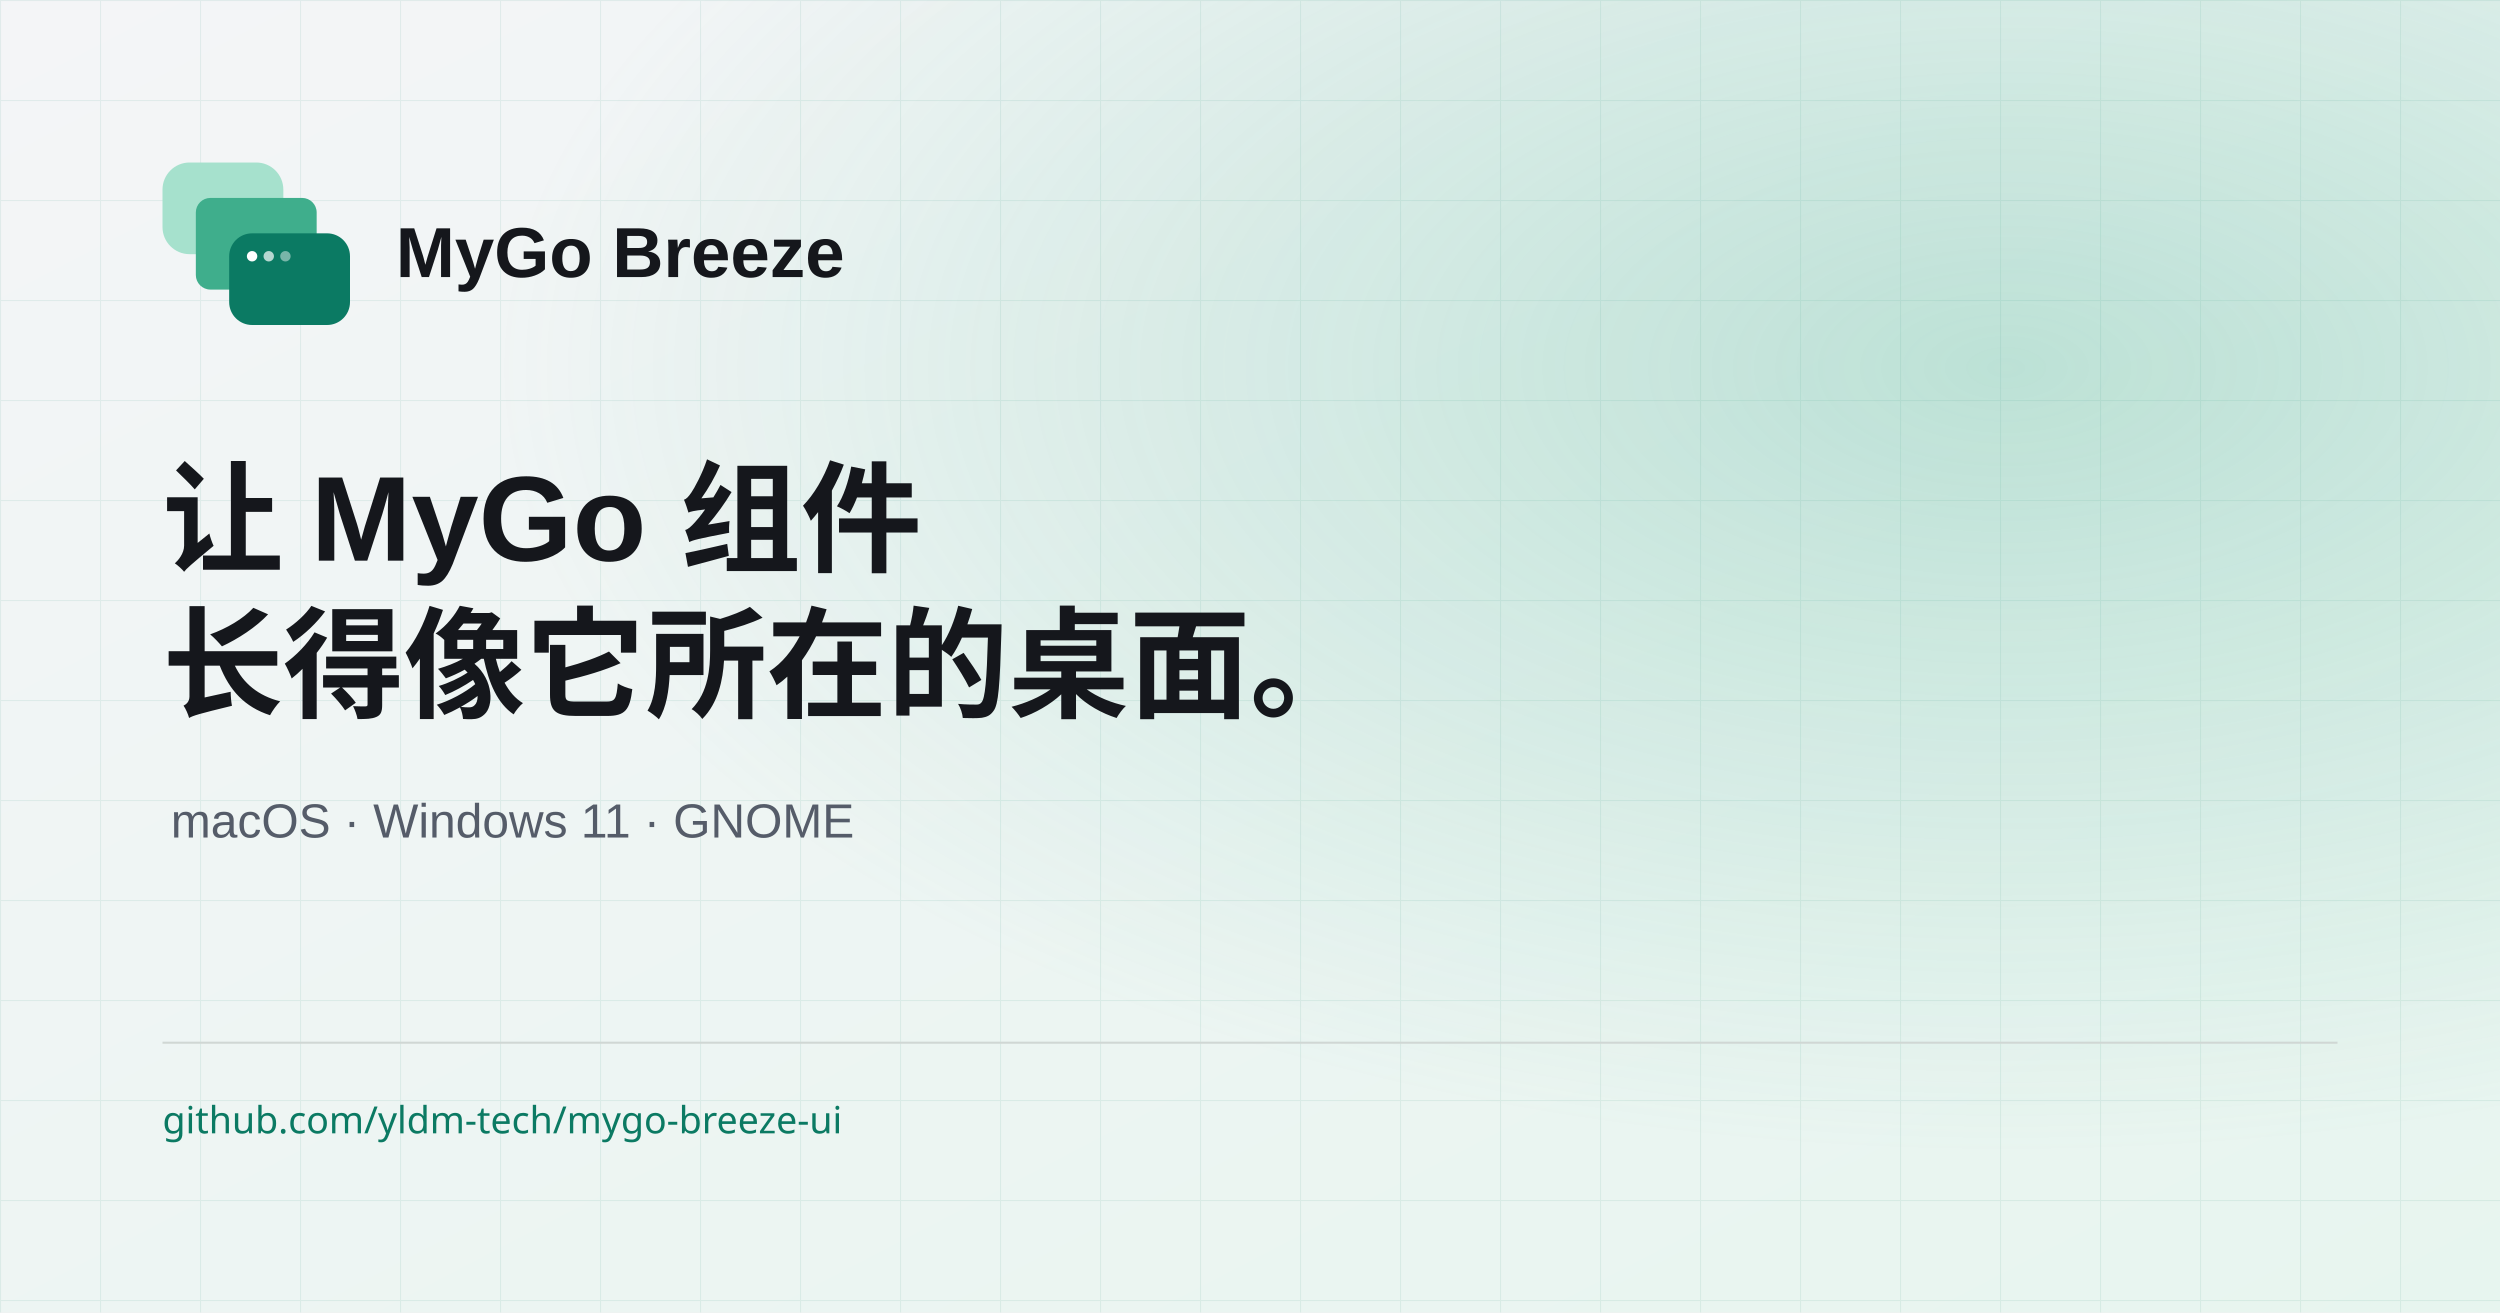
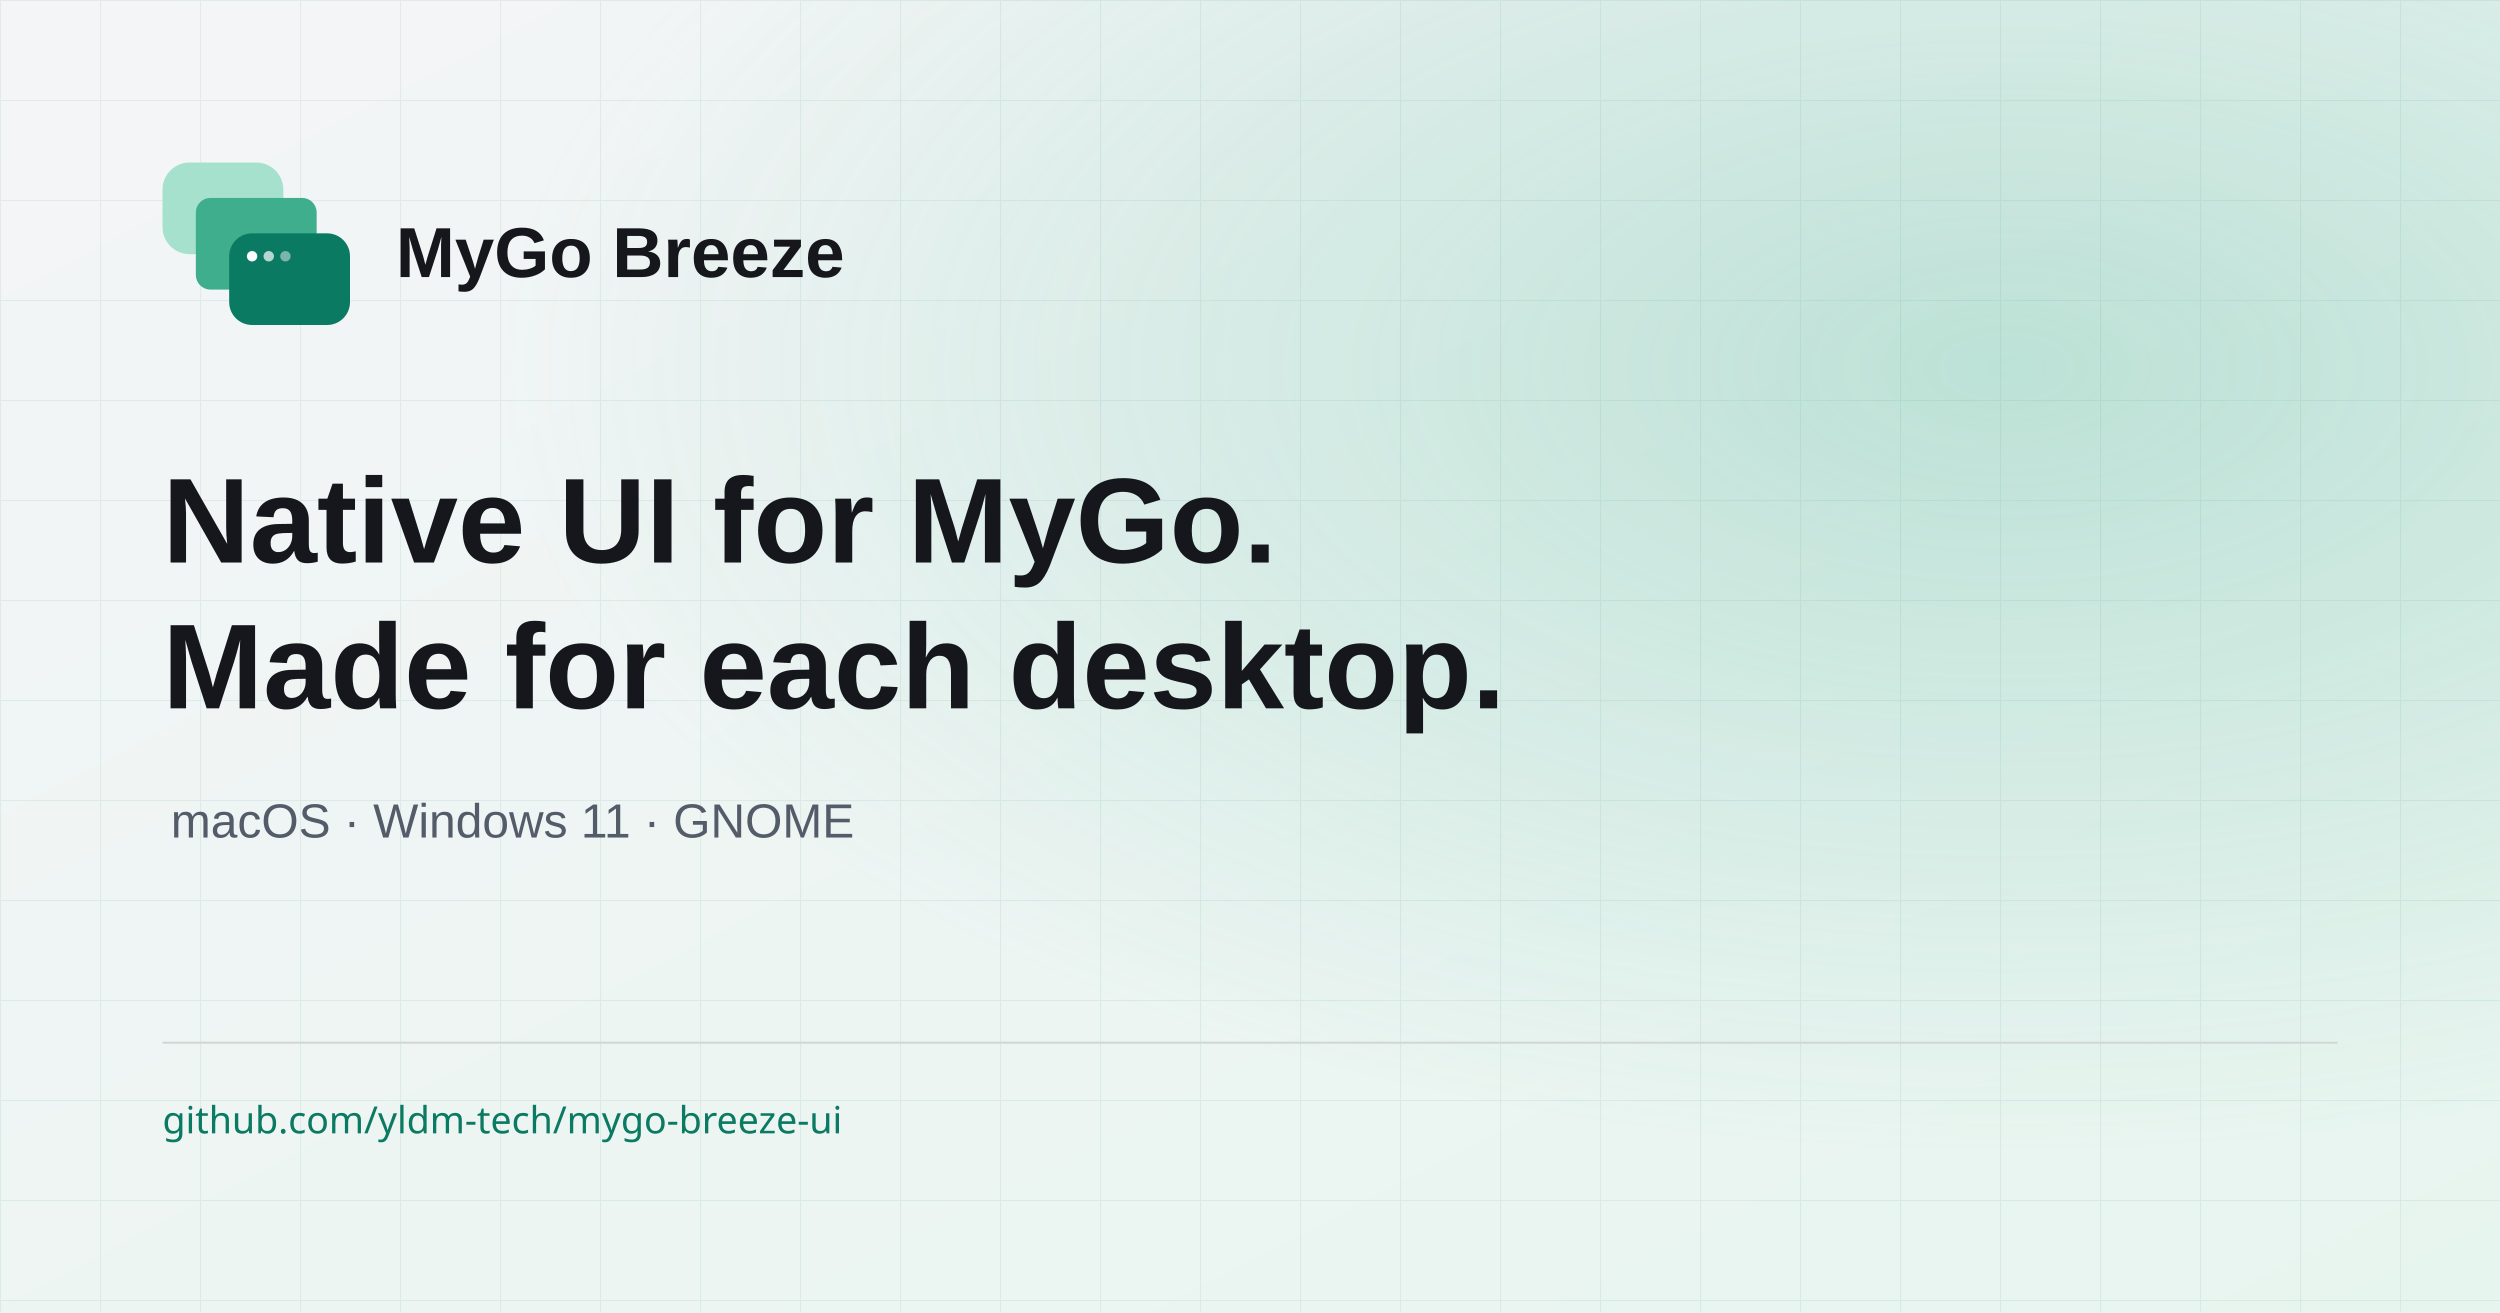
<svg xmlns="http://www.w3.org/2000/svg" width="1200" height="630" viewBox="0 0 1200 630">
  <defs>
    <linearGradient id="bg" x1="0" y1="0" x2="1" y2="1">
      <stop offset="0" stop-color="#f4f5f7" />
      <stop offset="1" stop-color="#e7f5ef" />
    </linearGradient>
    <radialGradient id="glow" cx="80%" cy="28%" r="60%">
      <stop offset="0" stop-color="#3fae8c" stop-opacity=".28" />
      <stop offset="1" stop-color="#3fae8c" stop-opacity="0" />
    </radialGradient>
    <pattern id="grid" width="48" height="48" patternUnits="userSpaceOnUse">
      <path d="M48 0H0V48" fill="none" stroke="#0b7a63" stroke-opacity=".08" />
    </pattern>
  </defs>
  <rect width="1200" height="630" fill="url(#bg)" />
  <rect width="1200" height="630" fill="url(#grid)" />
  <rect width="1200" height="630" fill="url(#glow)" />
  <g transform="translate(78 78)">
    <rect x="0" y="0" width="58" height="44" rx="13" fill="#a6e1cd" />
    <rect x="16" y="17" width="58" height="44" rx="7" fill="#3fae8c" />
    <rect x="32" y="34" width="58" height="44" rx="11" fill="#0b7a63" />
    <circle cx="43" cy="45" r="2.5" fill="#fff" />
    <circle cx="51" cy="45" r="2.5" fill="#fff" fill-opacity=".7" />
    <circle cx="59" cy="45" r="2.5" fill="#fff" fill-opacity=".45" />
    <text x="112" y="55" font-family="Arial" font-size="34" font-weight="700" fill="#15171c">MyGo Breeze</text>
  </g>
-   <text x="78" y="270" font-family="PingFang SC, Hiragino Sans, Arial" font-size="58" font-weight="700" fill="#15171c">让 MyGo 组件</text>
-   <text x="78" y="340" font-family="PingFang SC, Hiragino Sans, Arial" font-size="58" font-weight="700" fill="#15171c">长得像它所在的桌面。</text>
-   <text x="82" y="402" font-family="PingFang SC, Hiragino Sans, Arial" font-size="23" fill="#555c69">macOS · Windows 11 · GNOME</text>
+   <text x="78" y="270" font-family="Arial" font-size="58" font-weight="700" fill="#15171c">Native UI for MyGo.</text>
+   <text x="78" y="340" font-family="Arial" font-size="58" font-weight="700" fill="#15171c">Made for each desktop.</text>
+   <text x="82" y="402" font-family="Arial" font-size="23" fill="#555c69">macOS · Windows 11 · GNOME</text>
  <g transform="translate(78 500)">
    <rect width="1044" height="1" fill="#d0d7d4" />
    <text y="44" font-family="Menlo" font-size="18" fill="#0b7a63">github.com/yldm-tech/mygo-breeze-ui</text>
  </g>
</svg>
